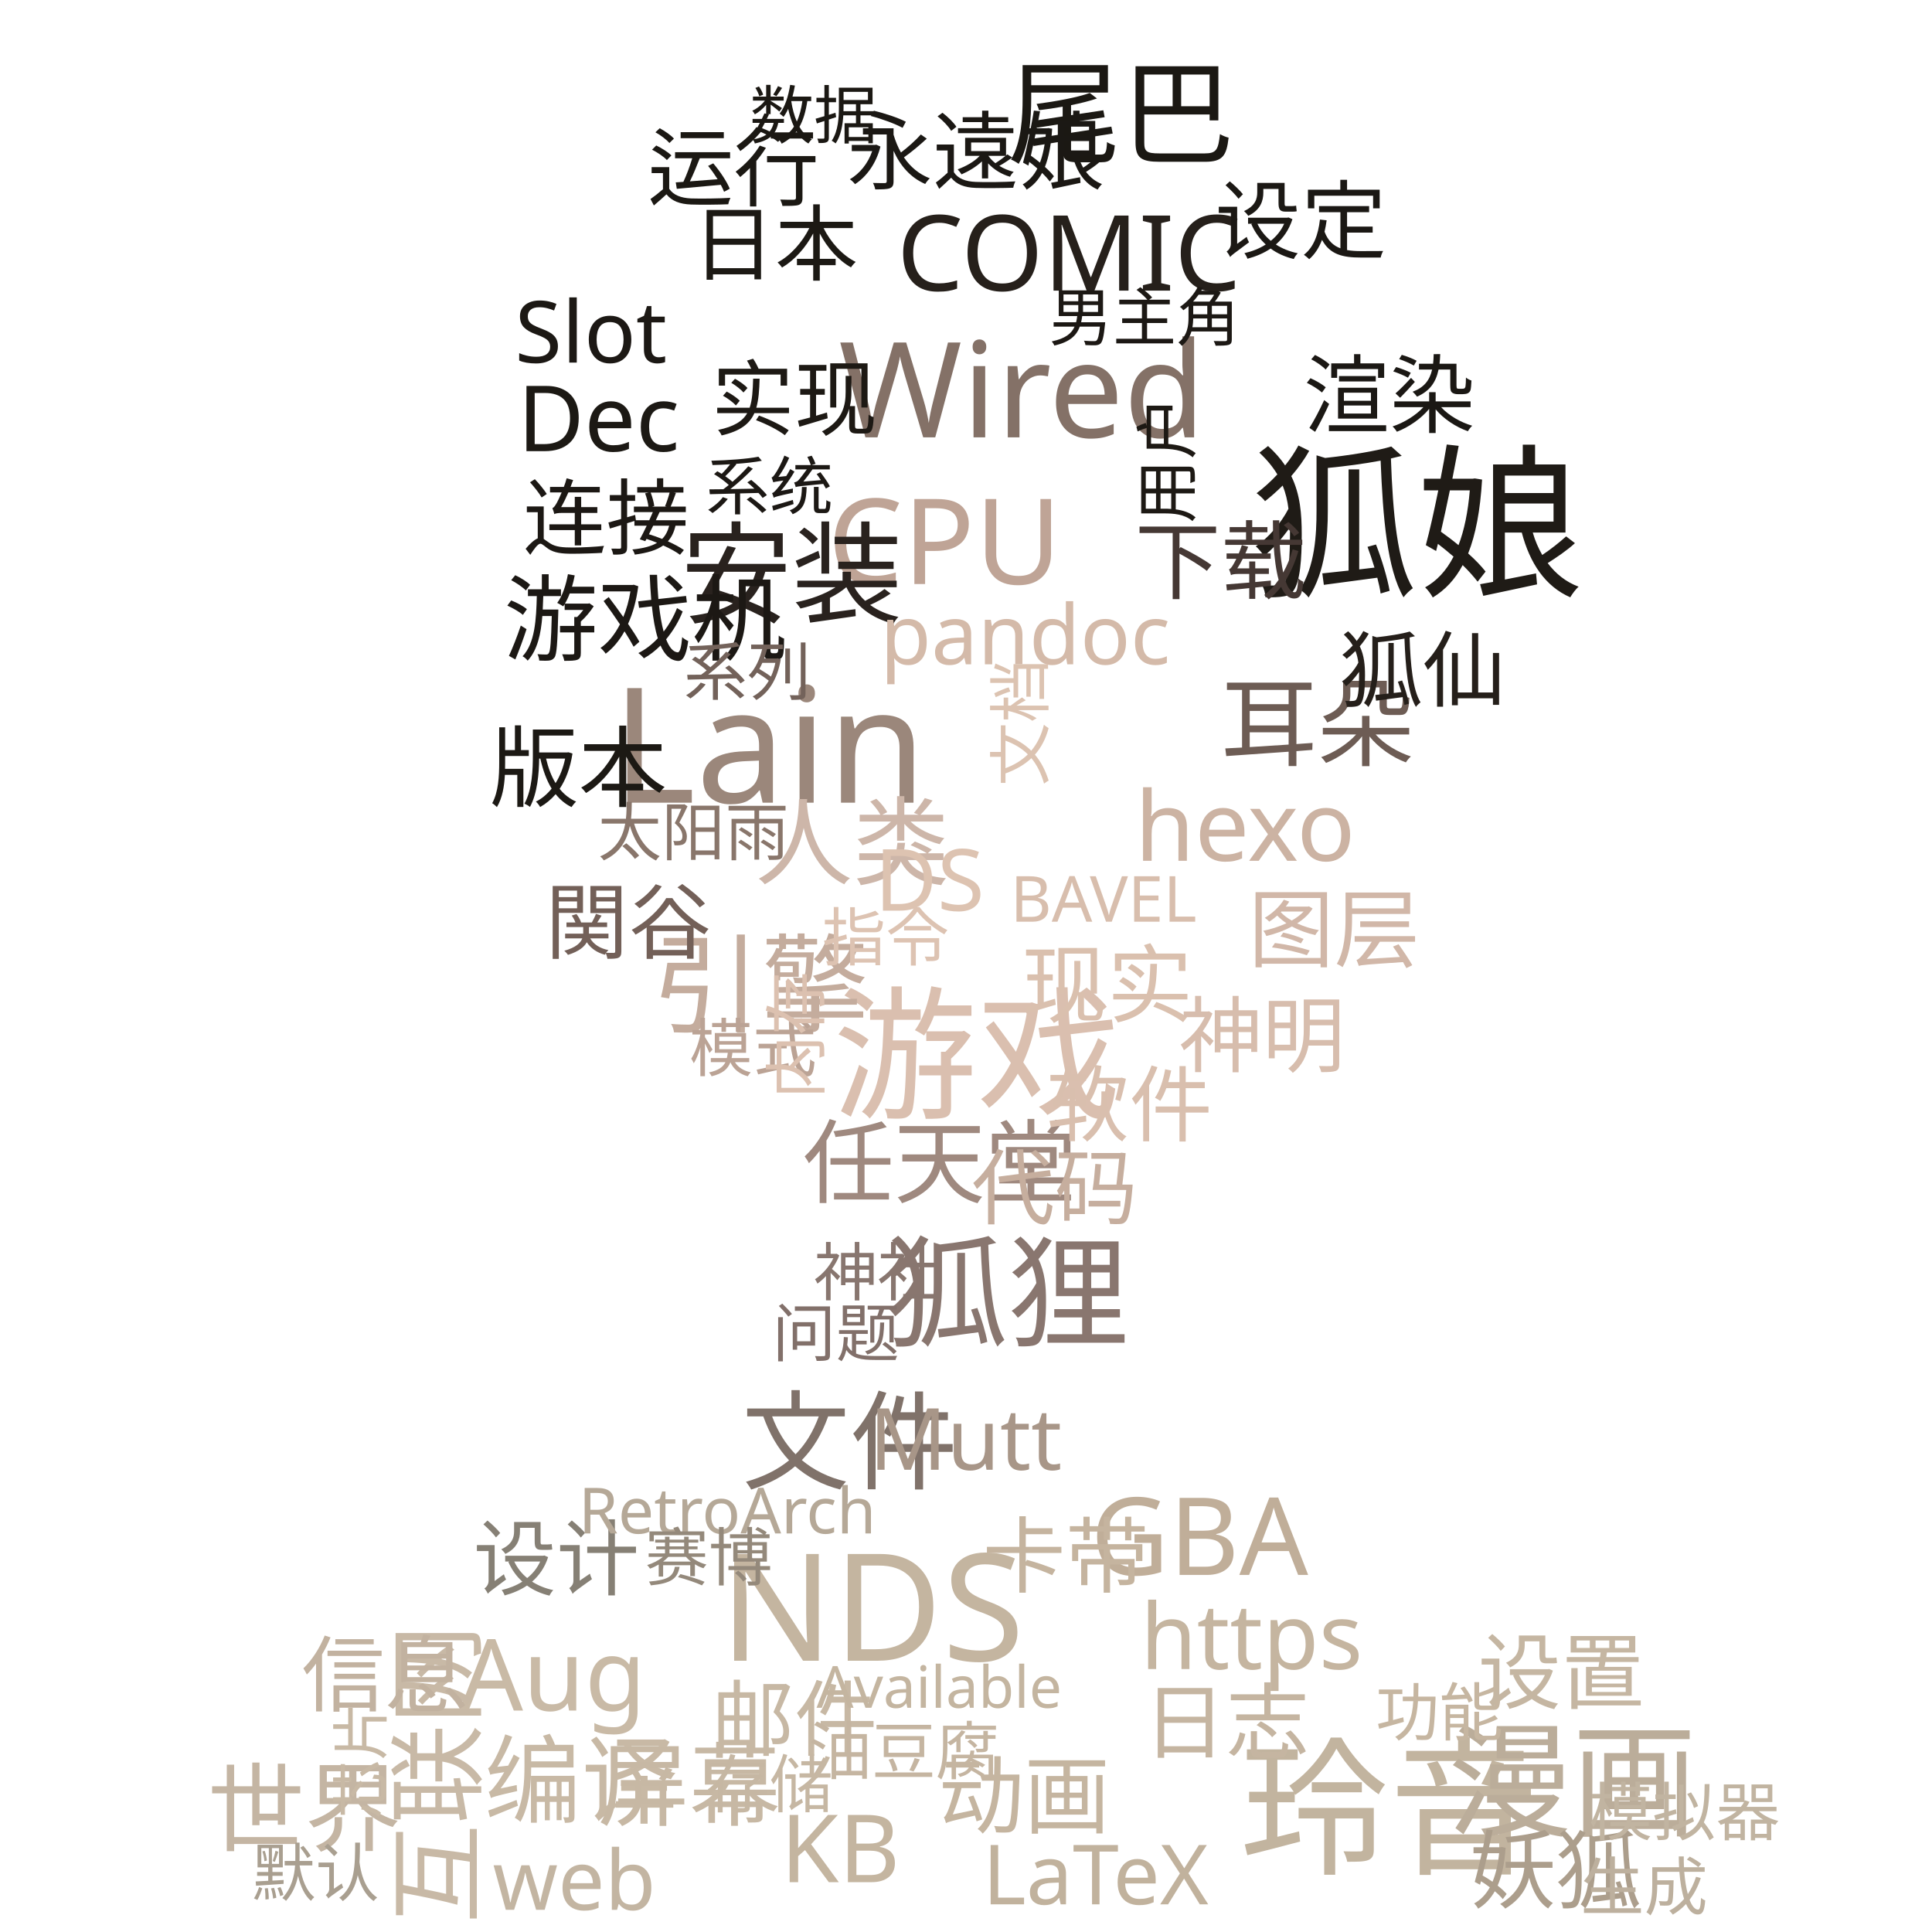
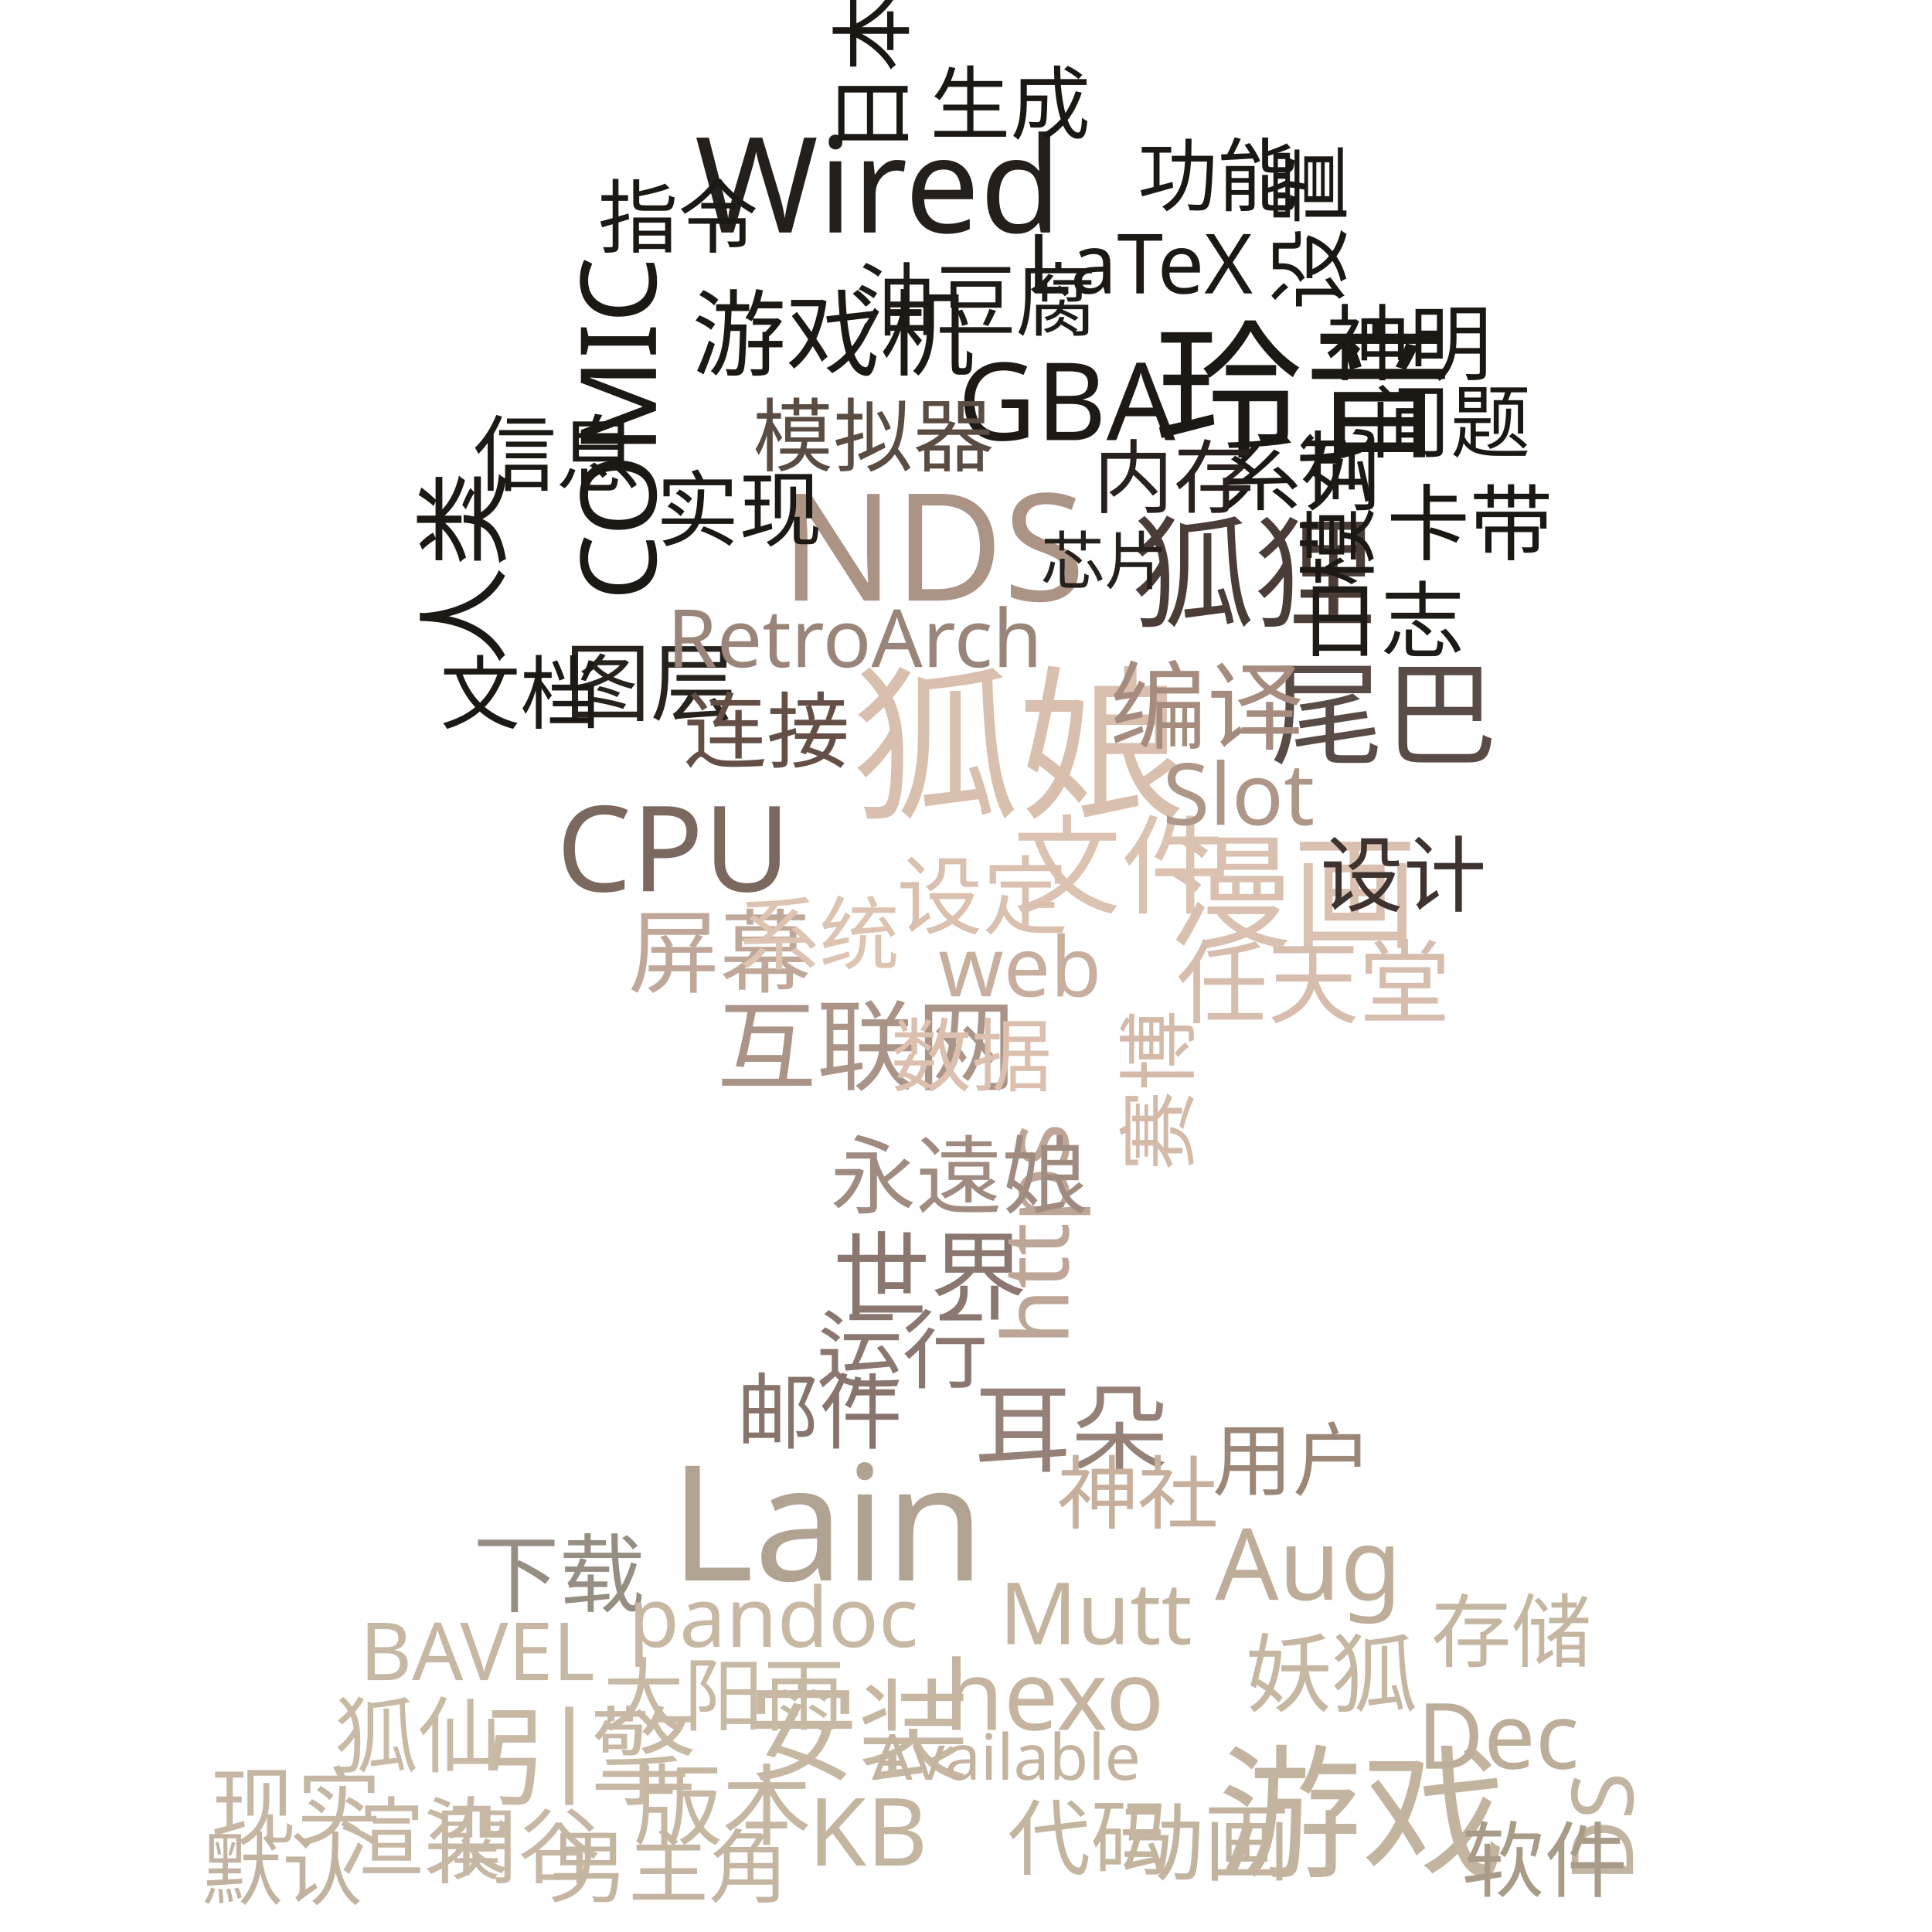
<svg xmlns="http://www.w3.org/2000/svg" width="698" height="698">
  <style>text{font-family:'Droid Sans Mono';font-weight:normal;font-style:normal;}</style>
-   <text transform="translate(452,211)" font-size="60" style="fill:rgb(31, 27, 22)">狐娘</text>
-   <text transform="translate(221,290)" font-size="58" style="fill:rgb(155, 135, 123)">Lain</text>
-   <text transform="translate(260,600)" font-size="54" style="fill:rgb(196, 181, 160)">NDS</text>
-   <text transform="translate(448,673)" font-size="54" style="fill:rgb(194, 180, 159)">玲音</text>
-   <text transform="translate(301,400)" font-size="52" style="fill:rgb(218, 191, 175)">游戏</text>
-   <text transform="translate(303,158)" font-size="48" style="fill:rgb(132, 113, 103)">Wired</text>
-   <text transform="translate(523,660)" font-size="45" style="fill:rgb(187, 173, 154)">漫画</text>
-   <text transform="translate(320,483)" font-size="44" style="fill:rgb(137, 118, 111)">狐狸</text>
-   <text transform="translate(299,211)" font-size="43" style="fill:rgb(191, 164, 150)">CPU</text>
-   <text transform="translate(364,56)" font-size="41" style="fill:rgb(27, 24, 19)">尾巴</text>
-   <text transform="translate(246,222)" font-size="40" style="fill:rgb(41, 34, 30)">安装</text>
-   <text transform="translate(268,535)" font-size="39" style="fill:rgb(128, 114, 106)">文件</text>
-   <text transform="translate(236,370)" font-size="39" style="fill:rgb(196, 172, 157)">引擎</text>
-   <text transform="translate(394,569)" font-size="39" style="fill:rgb(192, 174, 153)">GBA</text>
-   <text transform="translate(324,105)" font-size="38" style="fill:rgb(38, 32, 27)">COMIC</text>
-   <text transform="translate(166,618)" font-size="36" style="fill:rgb(201, 186, 166)">Aug</text>
-   <text transform="translate(171,695) rotate(-90)" font-size="36" style="fill:rgb(200, 185, 166)">互联网</text>
-   <text transform="translate(75,666)" font-size="35" style="fill:rgb(196, 181, 163)">世界</text>
-   <text transform="translate(175,656)" font-size="35" style="fill:rgb(200, 185, 165)">编译</text>
-   <text transform="translate(273,317)" font-size="35" style="fill:rgb(205, 182, 169)">人类</text>
-   <text transform="translate(441,274)" font-size="35" style="fill:rgb(109, 92, 84)">耳朵</text>
-   <text transform="translate(410,311)" font-size="35" style="fill:rgb(204, 179, 163)">hexo</text>
-   <text transform="translate(282,680)" font-size="34" style="fill:rgb(196, 181, 160)">KB</text>
-   <text transform="translate(182,236)" font-size="34" style="fill:rgb(28, 24, 20)">游戏机</text>
-   <text transform="translate(216,657)" font-size="33" style="fill:rgb(199, 184, 164)">屏幕</text>
-   <text transform="translate(412,603)" font-size="33" style="fill:rgb(197, 181, 160)">https</text>
-   <text transform="translate(290,432)" font-size="33" style="fill:rgb(159, 137, 127)">任天堂</text>
-   <text transform="translate(187,163)" font-size="33" style="fill:rgb(28, 25, 20)">Dec</text>
-   <text transform="translate(177,289)" font-size="32" style="fill:rgb(28, 25, 20)">版本</text>
-   <text transform="translate(410,214)" font-size="31" style="fill:rgb(69, 56, 52)">下载</text>
-   <text transform="translate(471,154)" font-size="31" style="fill:rgb(27, 24, 20)">渲染</text>
-   <text transform="translate(369,367)" font-size="31" style="fill:rgb(218, 192, 174)">现实</text>
-   <text transform="translate(316,329)" font-size="31" style="fill:rgb(221, 195, 177)">DS</text>
-   <text transform="translate(451,347)" font-size="31" style="fill:rgb(209, 183, 168)">图层</text>
-   <text transform="translate(306,66)" font-size="31" style="fill:rgb(27, 24, 20)">永遠娘</text>
-   <text transform="translate(531,687)" font-size="31" style="fill:rgb(172, 158, 140)">妖狐</text>
-   <text transform="translate(234,72)" font-size="31" style="fill:rgb(27, 24, 19)">运行</text>
-   <text transform="translate(439,91)" font-size="31" style="fill:rgb(27, 24, 20)">设定</text>
-   <text transform="translate(339,660)" font-size="31" style="fill:rgb(197, 181, 160)">动画</text>
-   <text transform="translate(314,531)" font-size="31" style="fill:rgb(168, 150, 136)">Mutt</text>
-   <text transform="translate(186,131)" font-size="31" style="fill:rgb(28, 24, 20)">Slot</text>
-   <text transform="translate(534,615)" font-size="30" style="fill:rgb(197, 182, 162)">设置</text>
-   <text transform="translate(318,240)" font-size="30" style="fill:rgb(212, 186, 169)">pandoc</text>
-   <text transform="translate(426,385)" font-size="30" style="fill:rgb(215, 189, 173)">神明</text>
-   <text transform="translate(484,253)" font-size="30" style="fill:rgb(37, 31, 26)">狐仙</text>
-   <text transform="translate(355,688)" font-size="30" style="fill:rgb(193, 178, 157)">LaTeX</text>
-   <text transform="translate(351,440)" font-size="30" style="fill:rgb(198, 174, 158)">代码</text>
-   <text transform="translate(189,198)" font-size="30" style="fill:rgb(28, 24, 20)">连接</text>
-   <text transform="translate(413,633)" font-size="30" style="fill:rgb(197, 181, 161)">日志</text>
-   <text transform="translate(250,99)" font-size="30" style="fill:rgb(28, 25, 20)">日本</text>
-   <text transform="translate(197,344)" font-size="30" style="fill:rgb(115, 96, 88)">関谷</text>
-   <text transform="translate(171,574)" font-size="30" style="fill:rgb(134, 128, 117)">设计</text>
-   <text transform="translate(109,616)" font-size="30" style="fill:rgb(194, 178, 160)">信息</text>
-   <text transform="translate(355,573)" font-size="30" style="fill:rgb(197, 180, 159)">卡带</text>
-   <text transform="translate(257,155)" font-size="30" style="fill:rgb(29, 25, 20)">实现</text>
-   <text transform="translate(257,632)" font-size="30" style="fill:rgb(199, 184, 164)">邮件</text>
-   <text transform="translate(378,410)" font-size="30" style="fill:rgb(217, 191, 174)">软件</text>
-   <text transform="translate(178,690)" font-size="30" style="fill:rgb(195, 181, 162)">web</text>
-   <text transform="translate(209,554)" font-size="23" style="fill:rgb(181, 168, 151)">RetroArch</text>
-   <text transform="translate(571,690)" font-size="23" style="fill:rgb(189, 176, 158)">生成</text>
-   <text transform="translate(255,184)" font-size="23" style="fill:rgb(28, 24, 20)">系统</text>
-   <text transform="translate(292,641)" font-size="23" style="fill:rgb(197, 181, 161)">油豆腐</text>
-   <text transform="translate(233,571)" font-size="23" style="fill:rgb(148, 137, 123)">赛博</text>
-   <text transform="translate(247,251)" font-size="23" style="fill:rgb(115, 98, 90)">系列</text>
-   <text transform="translate(294,468)" font-size="23" style="fill:rgb(136, 118, 111)">神社</text>
-   <text transform="translate(497,627)" font-size="23" style="fill:rgb(198, 182, 161)">功能</text>
-   <text transform="translate(249,387)" font-size="23" style="fill:rgb(187, 163, 149)">模式</text>
-   <text transform="translate(216,309)" font-size="23" style="fill:rgb(137, 118, 107)">太阳雨</text>
-   <text transform="translate(365,333)" font-size="23" style="fill:rgb(216, 190, 173)">BAVEL</text>
-   <text transform="translate(574,663)" font-size="23" style="fill:rgb(193, 180, 161)">模拟器</text>
-   <text transform="translate(271,50)" font-size="23" style="fill:rgb(27, 24, 19)">数据</text>
-   <text transform="translate(279,490)" font-size="23" style="fill:rgb(130, 112, 106)">问题</text>
-   <text transform="translate(379,123)" font-size="23" style="fill:rgb(28, 24, 20)">男主角</text>
-   <text transform="translate(255,653)" font-size="23" style="fill:rgb(198, 183, 163)">存储</text>
-   <text transform="translate(297,347)" font-size="23" style="fill:rgb(221, 195, 178)">指令</text>
-   <text transform="translate(377,284) rotate(-90)" font-size="23" style="fill:rgb(220, 195, 177)">文档</text>
-   <text transform="translate(296,397) rotate(-90)" font-size="23" style="fill:rgb(220, 193, 176)">内存</text>
-   <text transform="translate(430,189) rotate(-90)" font-size="23" style="fill:rgb(29, 25, 20)">用户</text>
-   <text transform="translate(91,685)" font-size="23" style="fill:rgb(169, 159, 144)">默认</text>
-   <text transform="translate(295,617)" font-size="21" style="fill:rgb(196, 181, 160)">Available</text>
-   <text transform="translate(138,657) rotate(-90)" font-size="21" style="fill:rgb(200, 185, 165)">芯片</text>
+   <text transform="translate(308,291)" font-size="60" style="fill:rgb(217, 191, 174)">狐娘</text>
+   <text transform="translate(242,571)" font-size="58" style="fill:rgb(177, 163, 146)">Lain</text>
+   <text transform="translate(282,217)" font-size="54" style="fill:rgb(171, 147, 133)">NDS</text>
+   <text transform="translate(417,161)" font-size="54" style="fill:rgb(28, 24, 20)">玲音</text>
+   <text transform="translate(440,674)" font-size="52" style="fill:rgb(194, 180, 159)">游戏</text>
+   <text transform="translate(251,84)" font-size="48" style="fill:rgb(36, 31, 26)">Wired</text>
+   <text transform="translate(422,339)" font-size="45" style="fill:rgb(218, 192, 176)">漫画</text>
+   <text transform="translate(409,223)" font-size="44" style="fill:rgb(74, 61, 56)">狐狸</text>
+   <text transform="translate(201,322)" font-size="43" style="fill:rgb(123, 105, 96)">CPU</text>
+   <text transform="translate(459,273)" font-size="41" style="fill:rgb(89, 75, 70)">尾巴</text>
+   <text transform="translate(270,640)" font-size="40" style="fill:rgb(198, 183, 162)">安装</text>
+   <text transform="translate(366,327)" font-size="39" style="fill:rgb(220, 194, 177)">文件</text>
+   <text transform="translate(174,649)" font-size="39" style="fill:rgb(200, 185, 165)">引擎</text>
+   <text transform="translate(346,159)" font-size="39" style="fill:rgb(30, 25, 21)">GBA</text>
+   <text transform="translate(237,217) rotate(-90)" font-size="38" style="fill:rgb(28, 25, 20)">COMIC</text>
+   <text transform="translate(439,578)" font-size="36" style="fill:rgb(190, 173, 153)">Aug</text>
+   <text transform="translate(259,391)" font-size="36" style="fill:rgb(169, 148, 135)">互联网</text>
+   <text transform="translate(301,474)" font-size="35" style="fill:rgb(137, 119, 112)">世界</text>
+   <text transform="translate(401,268)" font-size="35" style="fill:rgb(165, 140, 127)">编译</text>
+   <text transform="translate(180,240) rotate(-90)" font-size="35" style="fill:rgb(28, 24, 20)">人类</text>
+   <text transform="translate(352,529)" font-size="35" style="fill:rgb(149, 129, 120)">耳朵</text>
+   <text transform="translate(341,625)" font-size="35" style="fill:rgb(197, 181, 160)">hexo</text>
+   <text transform="translate(292,674)" font-size="34" style="fill:rgb(196, 181, 160)">KB</text>
+   <text transform="translate(250,133)" font-size="34" style="fill:rgb(28, 25, 20)">游戏机</text>
+   <text transform="translate(227,356)" font-size="33" style="fill:rgb(191, 168, 154)">屏幕</text>
+   <text transform="translate(386,486) rotate(-90)" font-size="33" style="fill:rgb(189, 166, 151)">https</text>
+   <text transform="translate(425,367)" font-size="33" style="fill:rgb(215, 189, 173)">任天堂</text>
+   <text transform="translate(512,639)" font-size="33" style="fill:rgb(189, 174, 154)">Dec</text>
+   <text transform="translate(229,664)" font-size="32" style="fill:rgb(198, 183, 163)">版本</text>
+   <text transform="translate(171,580)" font-size="31" style="fill:rgb(150, 142, 130)">下载</text>
+   <text transform="translate(122,675)" font-size="31" style="fill:rgb(198, 184, 164)">渲染</text>
+   <text transform="translate(76,664)" font-size="31" style="fill:rgb(197, 183, 164)">现实</text>
+   <text transform="translate(590,680) rotate(-90)" font-size="31" style="fill:rgb(193, 180, 161)">DS</text>
+   <text transform="translate(204,258)" font-size="31" style="fill:rgb(40, 34, 29)">图层</text>
+   <text transform="translate(300,436)" font-size="31" style="fill:rgb(160, 139, 128)">永遠娘</text>
+   <text transform="translate(450,616)" font-size="31" style="fill:rgb(198, 183, 162)">妖狐</text>
+   <text transform="translate(295,499)" font-size="31" style="fill:rgb(137, 119, 112)">运行</text>
+   <text transform="translate(324,335)" font-size="31" style="fill:rgb(218, 192, 175)">设定</text>
+   <text transform="translate(404,677)" font-size="31" style="fill:rgb(195, 180, 160)">动画</text>
+   <text transform="translate(361,594)" font-size="31" style="fill:rgb(196, 180, 159)">Mutt</text>
+   <text transform="translate(420,298)" font-size="31" style="fill:rgb(174, 150, 136)">Slot</text>
+   <text transform="translate(484,112) rotate(-90)" font-size="30" style="fill:rgb(27, 24, 19)">设置</text>
+   <text transform="translate(227,595)" font-size="30" style="fill:rgb(199, 184, 164)">pandoc</text>
+   <text transform="translate(479,135)" font-size="30" style="fill:rgb(27, 24, 19)">神明</text>
+   <text transform="translate(121,638)" font-size="30" style="fill:rgb(200, 186, 165)">狐仙</text>
+   <text transform="translate(371,106)" font-size="30" style="fill:rgb(28, 24, 20)">LaTeX</text>
+   <text transform="translate(364,675)" font-size="30" style="fill:rgb(196, 181, 159)">代码</text>
+   <text transform="translate(247,275)" font-size="30" style="fill:rgb(99, 79, 70)">连接</text>
+   <text transform="translate(469,235)" font-size="30" style="fill:rgb(30, 26, 21)">日志</text>
+   <text transform="translate(326,56) rotate(-90)" font-size="30" style="fill:rgb(27, 24, 19)">日本</text>
+   <text transform="translate(157,678)" font-size="30" style="fill:rgb(198, 184, 164)">関谷</text>
+   <text transform="translate(477,327)" font-size="30" style="fill:rgb(62, 51, 46)">设计</text>
+   <text transform="translate(171,175)" font-size="30" style="fill:rgb(28, 25, 20)">信息</text>
+   <text transform="translate(501,200)" font-size="30" style="fill:rgb(27, 24, 20)">卡带</text>
+   <text transform="translate(237,195)" font-size="30" style="fill:rgb(28, 24, 20)">实现</text>
+   <text transform="translate(266,521)" font-size="30" style="fill:rgb(135, 117, 109)">邮件</text>
+   <text transform="translate(528,683)" font-size="30" style="fill:rgb(168, 155, 136)">软件</text>
+   <text transform="translate(339,360)" font-size="30" style="fill:rgb(199, 174, 158)">web</text>
+   <text transform="translate(241,241)" font-size="29" style="fill:rgb(153, 133, 122)">RetroArch</text>
+   <text transform="translate(336,48)" font-size="29" style="fill:rgb(27, 24, 19)">生成</text>
+   <text transform="translate(267,348)" font-size="29" style="fill:rgb(221, 196, 178)">系统</text>
+   <text transform="translate(309,119)" font-size="29" style="fill:rgb(30, 26, 21)">油豆腐</text>
+   <text transform="translate(429,423) rotate(-90)" font-size="29" style="fill:rgb(211, 186, 169)">赛博</text>
+   <text transform="translate(441,182)" font-size="29" style="fill:rgb(28, 24, 20)">系列</text>
+   <text transform="translate(382,550)" font-size="29" style="fill:rgb(198, 176, 157)">神社</text>
+   <text transform="translate(411,74)" font-size="29" style="fill:rgb(27, 24, 20)">功能</text>
+   <text transform="translate(494,212) rotate(-90)" font-size="29" style="fill:rgb(28, 25, 20)">模式</text>
+   <text transform="translate(218,623)" font-size="29" style="fill:rgb(200, 185, 165)">太阳雨</text>
+   <text transform="translate(130,607)" font-size="29" style="fill:rgb(198, 184, 164)">BAVEL</text>
+   <text transform="translate(272,168)" font-size="29" style="fill:rgb(89, 76, 67)">模拟器</text>
+   <text transform="translate(322,392)" font-size="29" style="fill:rgb(219, 192, 175)">数据</text>
+   <text transform="translate(495,163)" font-size="29" style="fill:rgb(27, 24, 20)">问题</text>
+   <text transform="translate(198,685)" font-size="29" style="fill:rgb(196, 181, 161)">男主角</text>
+   <text transform="translate(517,600)" font-size="29" style="fill:rgb(197, 182, 162)">存储</text>
+   <text transform="translate(216,89)" font-size="29" style="fill:rgb(28, 24, 20)">指令</text>
+   <text transform="translate(159,261)" font-size="29" style="fill:rgb(28, 24, 20)">文档</text>
+   <text transform="translate(395,183)" font-size="29" style="fill:rgb(41, 33, 29)">内存</text>
+   <text transform="translate(438,538)" font-size="29" style="fill:rgb(155, 135, 120)">用户</text>
+   <text transform="translate(73,686)" font-size="29" style="fill:rgb(194, 179, 161)">默认</text>
+   <text transform="translate(315,643)" font-size="23" style="fill:rgb(196, 180, 159)">Available</text>
+   <text transform="translate(376,211)" font-size="23" style="fill:rgb(38, 32, 28)">芯片</text>
</svg>
